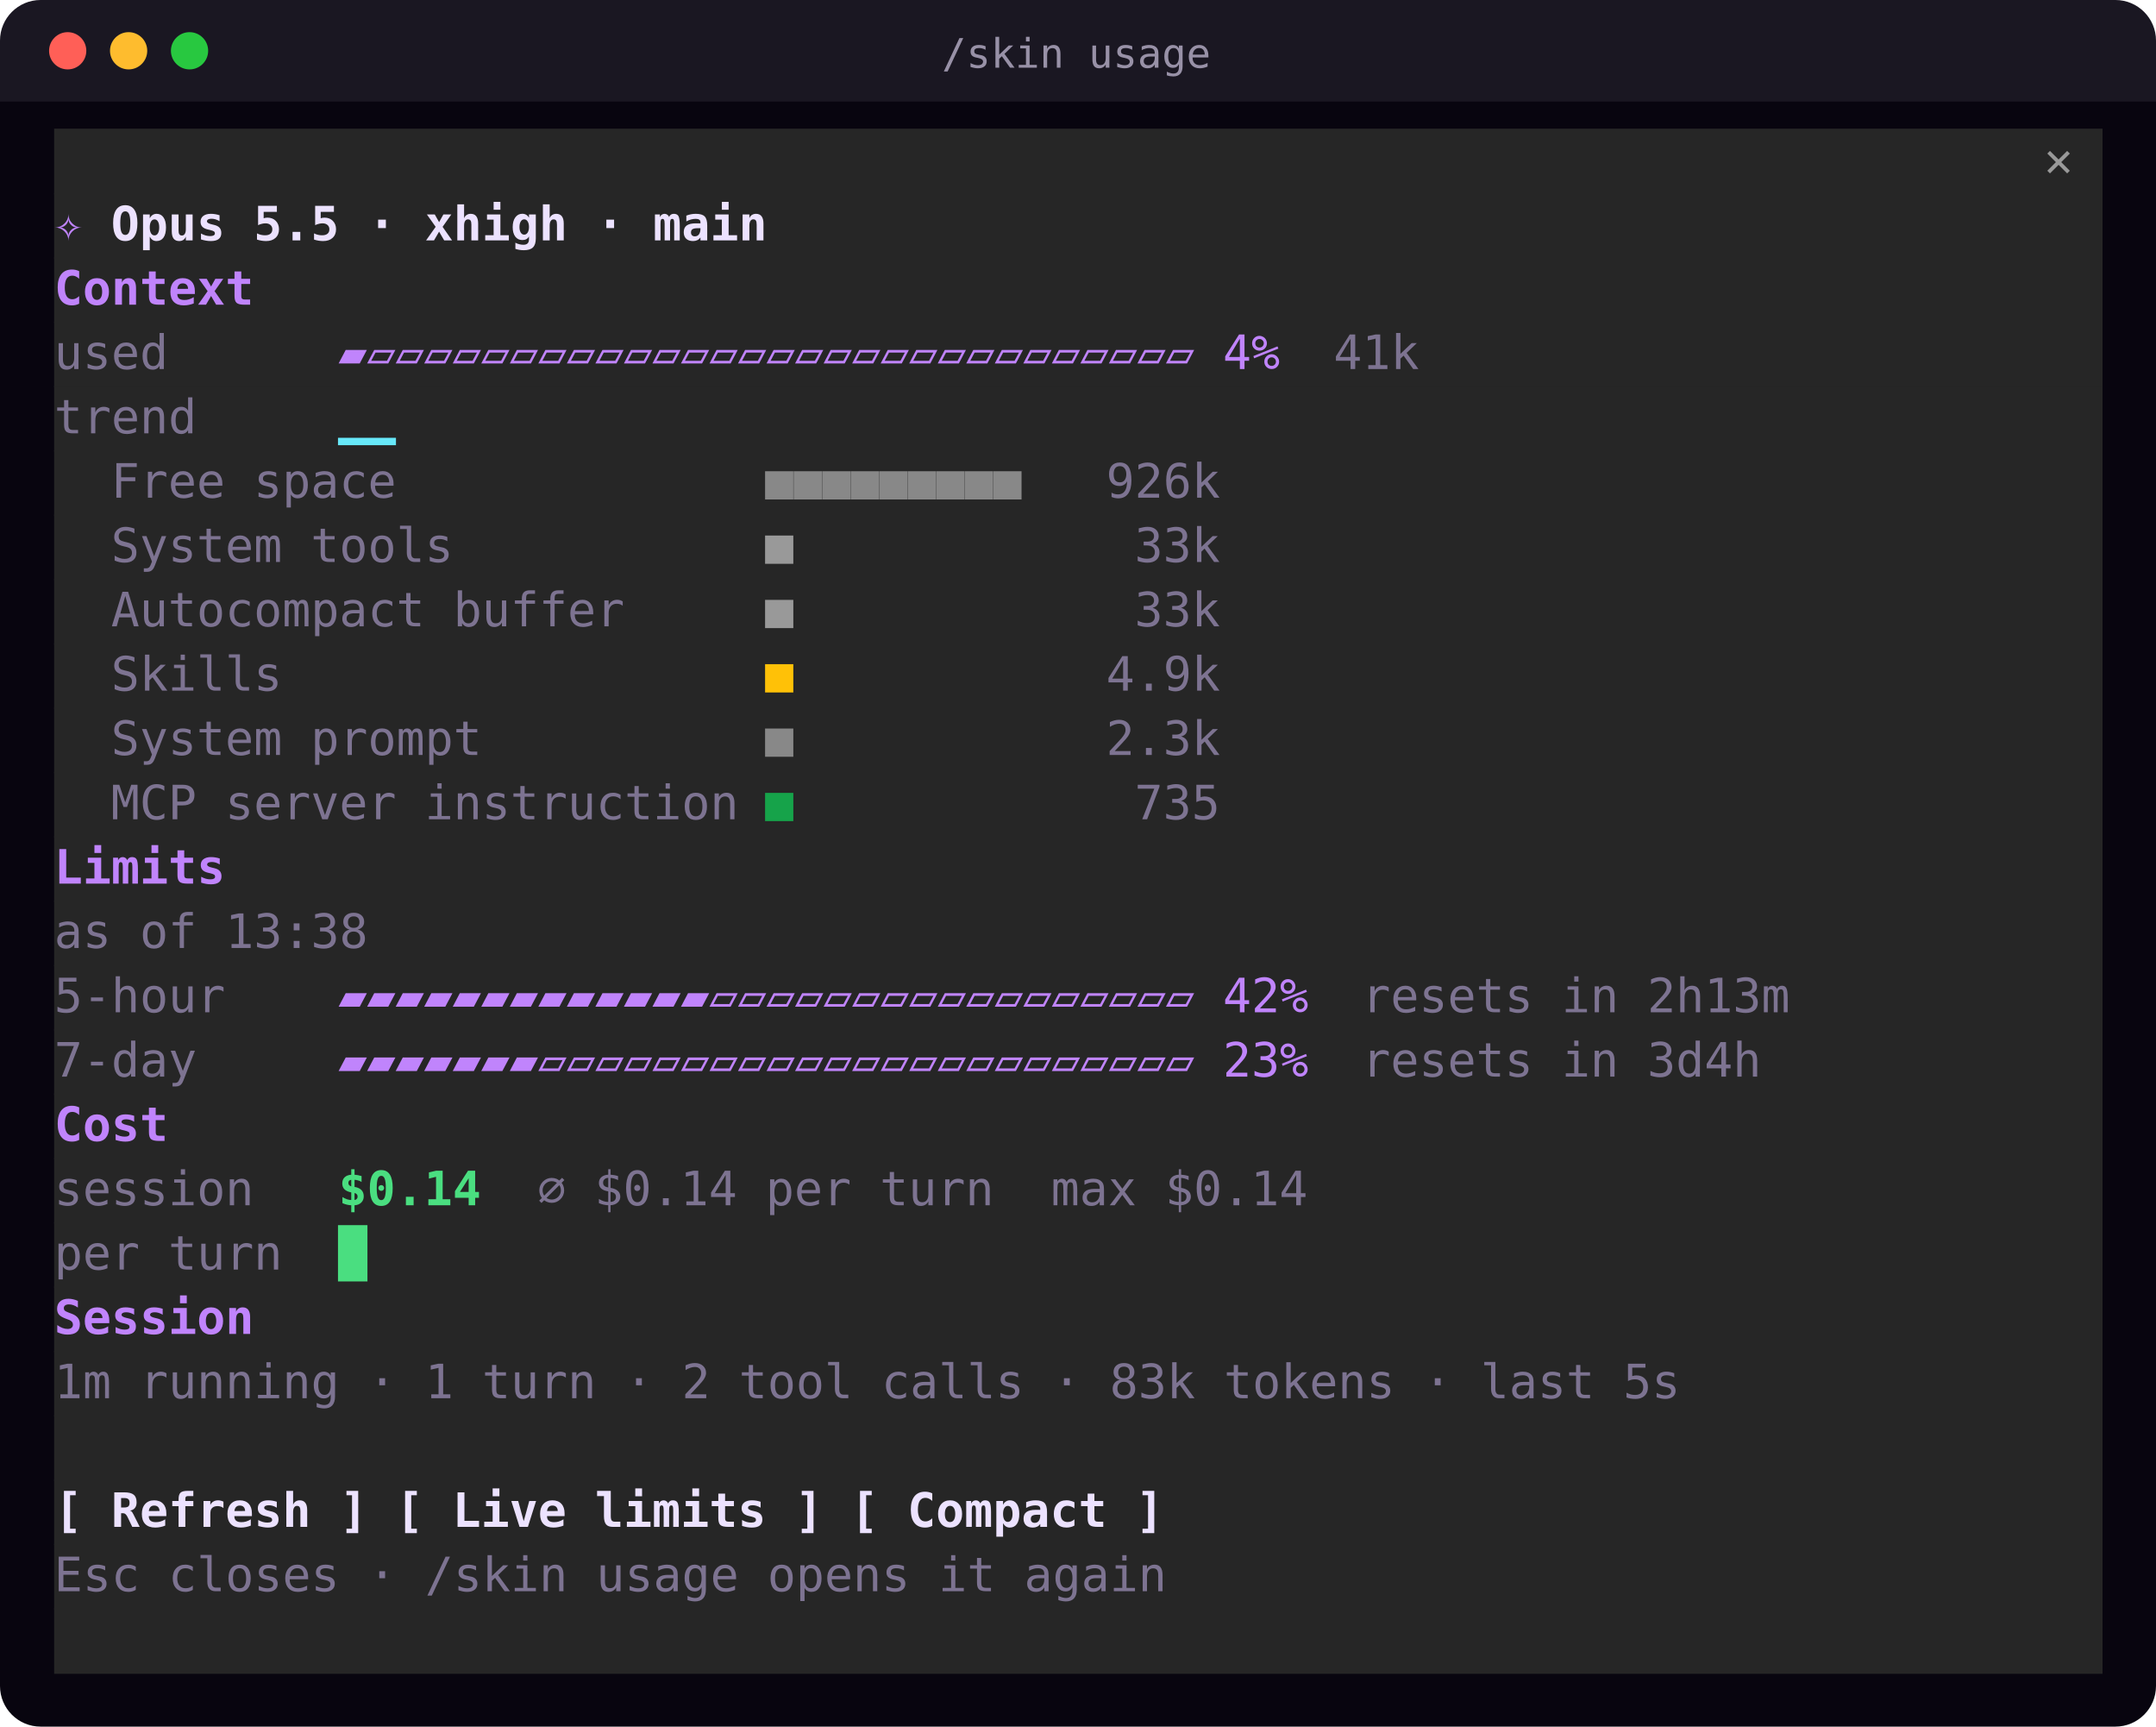
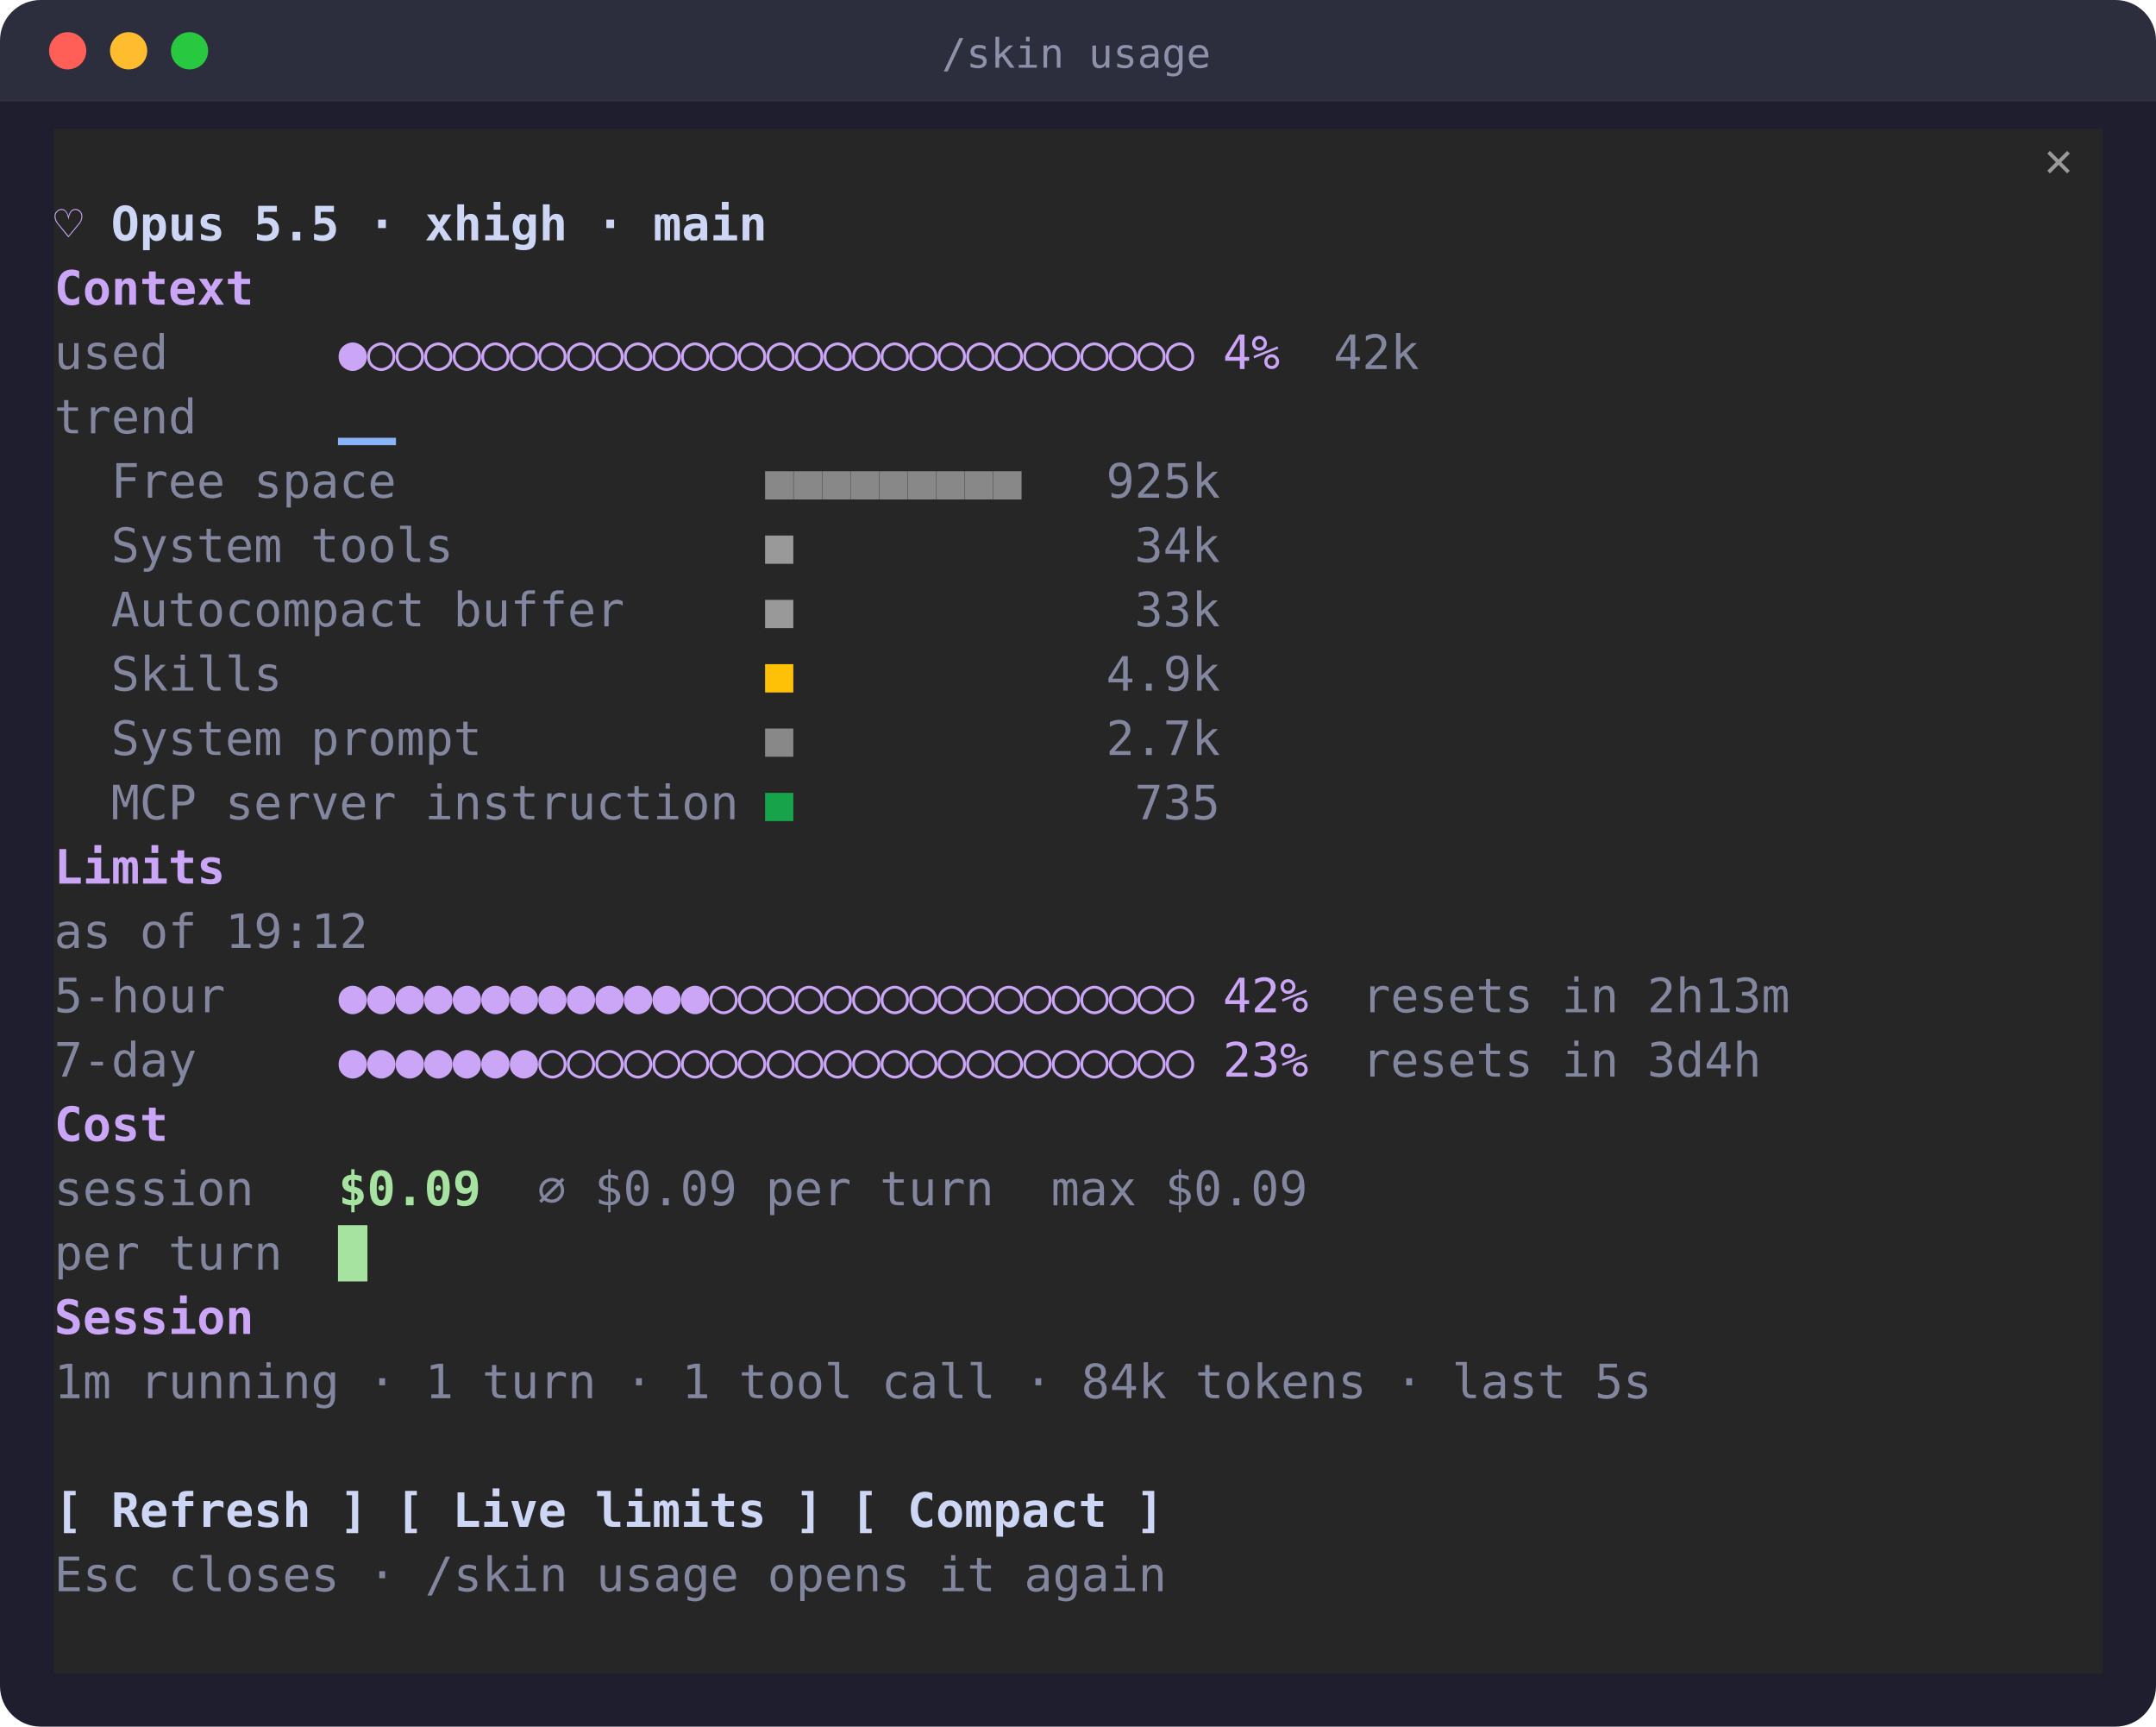
<svg xmlns="http://www.w3.org/2000/svg" width="637" height="510" viewBox="0 0 637 510" font-family="'JetBrains Mono','SF Mono','Cascadia Code',Menlo,Consolas,'DejaVu Sans Mono',monospace" font-size="14" role="img" aria-label="/skin usage">
-   <rect width="637" height="510" rx="12" fill="#08050f" />
-   <path d="M0 12a12 12 0 0 1 12-12h613a12 12 0 0 1 12 12v18H0Z" fill="#ece2ff" opacity=".08" />
+   <rect width="637" height="510" rx="12" fill="#1e1e2e" />
+   <path d="M0 12a12 12 0 0 1 12-12h613a12 12 0 0 1 12 12v18H0Z" fill="#cdd6f4" opacity=".08" />
  <circle cx="20" cy="15" r="5.5" fill="#ff5f57" />
  <circle cx="38" cy="15" r="5.5" fill="#febc2e" />
  <circle cx="56" cy="15" r="5.5" fill="#28c840" />
-   <text x="318" y="20" fill="#ece2ff" opacity=".6" text-anchor="middle" font-size="12">/skin usage</text>
+   <text x="318" y="20" fill="#cdd6f4" opacity=".6" text-anchor="middle" font-size="12">/skin usage</text>
  <rect x="16.0" y="38.0" width="605.2" height="19.4" fill="#262626" />
  <text x="604.0" y="52.0" fill="#999999" textLength="8.4" lengthAdjust="spacingAndGlyphs" xml:space="preserve">✕</text>
  <rect x="16.0" y="57.0" width="605.2" height="19.4" fill="#262626" />
-   <text x="16.0" y="71.0" fill="#c084fc" font-weight="700" textLength="8.4" lengthAdjust="spacingAndGlyphs" xml:space="preserve">✧</text>
-   <text x="32.8" y="71.0" fill="#ece2ff" font-weight="700" textLength="193.2" lengthAdjust="spacingAndGlyphs" xml:space="preserve">Opus 5.5 · xhigh · main</text>
+   <text x="16.0" y="71.0" fill="#cba6f7" font-weight="700" textLength="8.4" lengthAdjust="spacingAndGlyphs" xml:space="preserve">♡</text>
+   <text x="32.8" y="71.0" fill="#cdd6f4" font-weight="700" textLength="193.2" lengthAdjust="spacingAndGlyphs" xml:space="preserve">Opus 5.5 · xhigh · main</text>
  <rect x="16.0" y="76.0" width="605.2" height="19.4" fill="#262626" />
-   <text x="16.0" y="90.0" fill="#c084fc" font-weight="700" textLength="58.8" lengthAdjust="spacingAndGlyphs" xml:space="preserve">Context</text>
+   <text x="16.0" y="90.0" fill="#cba6f7" font-weight="700" textLength="58.8" lengthAdjust="spacingAndGlyphs" xml:space="preserve">Context</text>
  <rect x="16.0" y="95.0" width="605.2" height="19.4" fill="#262626" />
-   <text x="16.0" y="109.0" fill="#7d7391" textLength="33.6" lengthAdjust="spacingAndGlyphs" xml:space="preserve">used</text>
-   <text x="100.0" y="109.0" fill="#c084fc" textLength="277.2" lengthAdjust="spacingAndGlyphs" xml:space="preserve">▰▱▱▱▱▱▱▱▱▱▱▱▱▱▱▱▱▱▱▱▱▱▱▱▱▱▱▱▱▱ 4%</text>
-   <text x="394.0" y="109.0" fill="#7d7391" textLength="25.2" lengthAdjust="spacingAndGlyphs" xml:space="preserve">41k</text>
+   <text x="16.0" y="109.0" fill="#82869e" textLength="33.6" lengthAdjust="spacingAndGlyphs" xml:space="preserve">used</text>
+   <text x="100.0" y="109.0" fill="#cba6f7" textLength="277.2" lengthAdjust="spacingAndGlyphs" xml:space="preserve">●○○○○○○○○○○○○○○○○○○○○○○○○○○○○○ 4%</text>
+   <text x="394.0" y="109.0" fill="#82869e" textLength="25.2" lengthAdjust="spacingAndGlyphs" xml:space="preserve">42k</text>
  <rect x="16.0" y="114.0" width="605.2" height="19.4" fill="#262626" />
-   <text x="16.0" y="128.0" fill="#7d7391" textLength="42.0" lengthAdjust="spacingAndGlyphs" xml:space="preserve">trend</text>
-   <text x="100.0" y="128.0" fill="#67e8f9" textLength="16.8" lengthAdjust="spacingAndGlyphs" xml:space="preserve">▁▁</text>
+   <text x="16.0" y="128.0" fill="#82869e" textLength="42.0" lengthAdjust="spacingAndGlyphs" xml:space="preserve">trend</text>
+   <text x="100.0" y="128.0" fill="#89b4fa" textLength="16.8" lengthAdjust="spacingAndGlyphs" xml:space="preserve">▁▁</text>
  <rect x="16.0" y="133.0" width="605.2" height="19.4" fill="#262626" />
-   <text x="32.8" y="147.0" fill="#7d7391" textLength="84.0" lengthAdjust="spacingAndGlyphs" xml:space="preserve">Free space</text>
+   <text x="32.8" y="147.0" fill="#82869e" textLength="84.0" lengthAdjust="spacingAndGlyphs" xml:space="preserve">Free space</text>
  <text x="226.0" y="147.0" fill="#888888" textLength="75.6" lengthAdjust="spacingAndGlyphs" xml:space="preserve">■■■■■■■■■</text>
-   <text x="326.8" y="147.0" fill="#7d7391" textLength="33.6" lengthAdjust="spacingAndGlyphs" xml:space="preserve">926k</text>
+   <text x="326.8" y="147.0" fill="#82869e" textLength="33.6" lengthAdjust="spacingAndGlyphs" xml:space="preserve">925k</text>
  <rect x="16.0" y="152.0" width="605.2" height="19.4" fill="#262626" />
-   <text x="32.8" y="166.0" fill="#7d7391" textLength="100.8" lengthAdjust="spacingAndGlyphs" xml:space="preserve">System tools</text>
+   <text x="32.8" y="166.0" fill="#82869e" textLength="100.8" lengthAdjust="spacingAndGlyphs" xml:space="preserve">System tools</text>
  <text x="226.0" y="166.0" fill="#999999" textLength="8.4" lengthAdjust="spacingAndGlyphs" xml:space="preserve">■</text>
-   <text x="335.2" y="166.0" fill="#7d7391" textLength="25.2" lengthAdjust="spacingAndGlyphs" xml:space="preserve">33k</text>
+   <text x="335.2" y="166.0" fill="#82869e" textLength="25.2" lengthAdjust="spacingAndGlyphs" xml:space="preserve">34k</text>
  <rect x="16.0" y="171.0" width="605.2" height="19.4" fill="#262626" />
-   <text x="32.8" y="185.0" fill="#7d7391" textLength="151.2" lengthAdjust="spacingAndGlyphs" xml:space="preserve">Autocompact buffer</text>
+   <text x="32.8" y="185.0" fill="#82869e" textLength="151.2" lengthAdjust="spacingAndGlyphs" xml:space="preserve">Autocompact buffer</text>
  <text x="226.0" y="185.0" fill="#999999" textLength="8.4" lengthAdjust="spacingAndGlyphs" xml:space="preserve">■</text>
-   <text x="335.2" y="185.0" fill="#7d7391" textLength="25.2" lengthAdjust="spacingAndGlyphs" xml:space="preserve">33k</text>
+   <text x="335.2" y="185.0" fill="#82869e" textLength="25.2" lengthAdjust="spacingAndGlyphs" xml:space="preserve">33k</text>
  <rect x="16.0" y="190.0" width="605.2" height="19.4" fill="#262626" />
-   <text x="32.8" y="204.0" fill="#7d7391" textLength="50.4" lengthAdjust="spacingAndGlyphs" xml:space="preserve">Skills</text>
+   <text x="32.8" y="204.0" fill="#82869e" textLength="50.4" lengthAdjust="spacingAndGlyphs" xml:space="preserve">Skills</text>
  <text x="226.0" y="204.0" fill="#ffc107" textLength="8.4" lengthAdjust="spacingAndGlyphs" xml:space="preserve">■</text>
-   <text x="326.8" y="204.0" fill="#7d7391" textLength="33.6" lengthAdjust="spacingAndGlyphs" xml:space="preserve">4.9k</text>
+   <text x="326.8" y="204.0" fill="#82869e" textLength="33.6" lengthAdjust="spacingAndGlyphs" xml:space="preserve">4.9k</text>
  <rect x="16.0" y="209.0" width="605.2" height="19.4" fill="#262626" />
-   <text x="32.8" y="223.0" fill="#7d7391" textLength="109.2" lengthAdjust="spacingAndGlyphs" xml:space="preserve">System prompt</text>
+   <text x="32.8" y="223.0" fill="#82869e" textLength="109.2" lengthAdjust="spacingAndGlyphs" xml:space="preserve">System prompt</text>
  <text x="226.0" y="223.0" fill="#888888" textLength="8.4" lengthAdjust="spacingAndGlyphs" xml:space="preserve">■</text>
-   <text x="326.8" y="223.0" fill="#7d7391" textLength="33.6" lengthAdjust="spacingAndGlyphs" xml:space="preserve">2.3k</text>
+   <text x="326.8" y="223.0" fill="#82869e" textLength="33.6" lengthAdjust="spacingAndGlyphs" xml:space="preserve">2.7k</text>
  <rect x="16.0" y="228.0" width="605.2" height="19.4" fill="#262626" />
-   <text x="32.8" y="242.0" fill="#7d7391" textLength="184.8" lengthAdjust="spacingAndGlyphs" xml:space="preserve">MCP server instruction</text>
+   <text x="32.8" y="242.0" fill="#82869e" textLength="184.8" lengthAdjust="spacingAndGlyphs" xml:space="preserve">MCP server instruction</text>
  <text x="226.0" y="242.0" fill="#16a34a" textLength="8.4" lengthAdjust="spacingAndGlyphs" xml:space="preserve">■</text>
-   <text x="335.2" y="242.0" fill="#7d7391" textLength="25.2" lengthAdjust="spacingAndGlyphs" xml:space="preserve">735</text>
+   <text x="335.2" y="242.0" fill="#82869e" textLength="25.2" lengthAdjust="spacingAndGlyphs" xml:space="preserve">735</text>
  <rect x="16.0" y="247.0" width="605.2" height="19.4" fill="#262626" />
-   <text x="16.0" y="261.0" fill="#c084fc" font-weight="700" textLength="50.4" lengthAdjust="spacingAndGlyphs" xml:space="preserve">Limits</text>
+   <text x="16.0" y="261.0" fill="#cba6f7" font-weight="700" textLength="50.4" lengthAdjust="spacingAndGlyphs" xml:space="preserve">Limits</text>
  <rect x="16.0" y="266.0" width="605.2" height="19.4" fill="#262626" />
-   <text x="16.0" y="280.0" fill="#7d7391" textLength="92.4" lengthAdjust="spacingAndGlyphs" xml:space="preserve">as of 13:38</text>
+   <text x="16.0" y="280.0" fill="#82869e" textLength="92.4" lengthAdjust="spacingAndGlyphs" xml:space="preserve">as of 19:12</text>
  <rect x="16.0" y="285.0" width="605.2" height="19.4" fill="#262626" />
-   <text x="16.0" y="299.0" fill="#7d7391" textLength="50.4" lengthAdjust="spacingAndGlyphs" xml:space="preserve">5-hour</text>
-   <text x="100.0" y="299.0" fill="#c084fc" textLength="285.6" lengthAdjust="spacingAndGlyphs" xml:space="preserve">▰▰▰▰▰▰▰▰▰▰▰▰▰▱▱▱▱▱▱▱▱▱▱▱▱▱▱▱▱▱ 42%</text>
-   <text x="402.4" y="299.0" fill="#7d7391" textLength="126.0" lengthAdjust="spacingAndGlyphs" xml:space="preserve">resets in 2h13m</text>
+   <text x="16.0" y="299.0" fill="#82869e" textLength="50.4" lengthAdjust="spacingAndGlyphs" xml:space="preserve">5-hour</text>
+   <text x="100.0" y="299.0" fill="#cba6f7" textLength="285.6" lengthAdjust="spacingAndGlyphs" xml:space="preserve">●●●●●●●●●●●●●○○○○○○○○○○○○○○○○○ 42%</text>
+   <text x="402.4" y="299.0" fill="#82869e" textLength="126.0" lengthAdjust="spacingAndGlyphs" xml:space="preserve">resets in 2h13m</text>
  <rect x="16.0" y="304.0" width="605.2" height="19.4" fill="#262626" />
-   <text x="16.0" y="318.0" fill="#7d7391" textLength="42.0" lengthAdjust="spacingAndGlyphs" xml:space="preserve">7-day</text>
-   <text x="100.0" y="318.0" fill="#c084fc" textLength="285.6" lengthAdjust="spacingAndGlyphs" xml:space="preserve">▰▰▰▰▰▰▰▱▱▱▱▱▱▱▱▱▱▱▱▱▱▱▱▱▱▱▱▱▱▱ 23%</text>
-   <text x="402.4" y="318.0" fill="#7d7391" textLength="117.6" lengthAdjust="spacingAndGlyphs" xml:space="preserve">resets in 3d4h</text>
+   <text x="16.0" y="318.0" fill="#82869e" textLength="42.0" lengthAdjust="spacingAndGlyphs" xml:space="preserve">7-day</text>
+   <text x="100.0" y="318.0" fill="#cba6f7" textLength="285.6" lengthAdjust="spacingAndGlyphs" xml:space="preserve">●●●●●●●○○○○○○○○○○○○○○○○○○○○○○○ 23%</text>
+   <text x="402.4" y="318.0" fill="#82869e" textLength="117.6" lengthAdjust="spacingAndGlyphs" xml:space="preserve">resets in 3d4h</text>
  <rect x="16.0" y="323.0" width="605.2" height="19.4" fill="#262626" />
-   <text x="16.0" y="337.0" fill="#c084fc" font-weight="700" textLength="33.6" lengthAdjust="spacingAndGlyphs" xml:space="preserve">Cost</text>
+   <text x="16.0" y="337.0" fill="#cba6f7" font-weight="700" textLength="33.6" lengthAdjust="spacingAndGlyphs" xml:space="preserve">Cost</text>
  <rect x="16.0" y="342.0" width="605.2" height="19.4" fill="#262626" />
-   <text x="16.0" y="356.0" fill="#7d7391" textLength="58.8" lengthAdjust="spacingAndGlyphs" xml:space="preserve">session</text>
-   <text x="100.0" y="356.0" fill="#4ade80" font-weight="700" textLength="42.0" lengthAdjust="spacingAndGlyphs" xml:space="preserve">$0.14</text>
-   <text x="158.8" y="356.0" fill="#7d7391" textLength="226.8" lengthAdjust="spacingAndGlyphs" xml:space="preserve">⌀ $0.14 per turn  max $0.14</text>
+   <text x="16.0" y="356.0" fill="#82869e" textLength="58.8" lengthAdjust="spacingAndGlyphs" xml:space="preserve">session</text>
+   <text x="100.0" y="356.0" fill="#a6e3a1" font-weight="700" textLength="42.0" lengthAdjust="spacingAndGlyphs" xml:space="preserve">$0.09</text>
+   <text x="158.8" y="356.0" fill="#82869e" textLength="226.8" lengthAdjust="spacingAndGlyphs" xml:space="preserve">⌀ $0.09 per turn  max $0.09</text>
  <rect x="16.0" y="361.0" width="605.2" height="19.4" fill="#262626" />
-   <text x="16.0" y="375.0" fill="#7d7391" textLength="67.2" lengthAdjust="spacingAndGlyphs" xml:space="preserve">per turn</text>
-   <text x="100.0" y="375.0" fill="#4ade80" textLength="8.4" lengthAdjust="spacingAndGlyphs" xml:space="preserve">█</text>
+   <text x="16.0" y="375.0" fill="#82869e" textLength="67.2" lengthAdjust="spacingAndGlyphs" xml:space="preserve">per turn</text>
+   <text x="100.0" y="375.0" fill="#a6e3a1" textLength="8.4" lengthAdjust="spacingAndGlyphs" xml:space="preserve">█</text>
  <rect x="16.0" y="380.0" width="605.2" height="19.4" fill="#262626" />
-   <text x="16.0" y="394.0" fill="#c084fc" font-weight="700" textLength="58.8" lengthAdjust="spacingAndGlyphs" xml:space="preserve">Session</text>
+   <text x="16.0" y="394.0" fill="#cba6f7" font-weight="700" textLength="58.8" lengthAdjust="spacingAndGlyphs" xml:space="preserve">Session</text>
  <rect x="16.0" y="399.0" width="605.2" height="19.4" fill="#262626" />
-   <text x="16.0" y="413.0" fill="#7d7391" textLength="478.8" lengthAdjust="spacingAndGlyphs" xml:space="preserve">1m running · 1 turn · 2 tool calls · 83k tokens · last 5s</text>
+   <text x="16.0" y="413.0" fill="#82869e" textLength="470.4" lengthAdjust="spacingAndGlyphs" xml:space="preserve">1m running · 1 turn · 1 tool call · 84k tokens · last 5s</text>
  <rect x="16.0" y="418.0" width="605.2" height="19.4" fill="#262626" />
  <rect x="16.0" y="437.0" width="605.2" height="19.4" fill="#262626" />
-   <text x="16.0" y="451.0" fill="#ece2ff" font-weight="700" textLength="92.4" lengthAdjust="spacingAndGlyphs" xml:space="preserve">[ Refresh ]</text>
-   <text x="116.8" y="451.0" fill="#ece2ff" font-weight="700" textLength="126.0" lengthAdjust="spacingAndGlyphs" xml:space="preserve">[ Live limits ]</text>
-   <text x="251.2" y="451.0" fill="#ece2ff" font-weight="700" textLength="92.4" lengthAdjust="spacingAndGlyphs" xml:space="preserve">[ Compact ]</text>
+   <text x="16.0" y="451.0" fill="#cdd6f4" font-weight="700" textLength="92.4" lengthAdjust="spacingAndGlyphs" xml:space="preserve">[ Refresh ]</text>
+   <text x="116.8" y="451.0" fill="#cdd6f4" font-weight="700" textLength="126.0" lengthAdjust="spacingAndGlyphs" xml:space="preserve">[ Live limits ]</text>
+   <text x="251.2" y="451.0" fill="#cdd6f4" font-weight="700" textLength="92.4" lengthAdjust="spacingAndGlyphs" xml:space="preserve">[ Compact ]</text>
  <rect x="16.0" y="456.0" width="605.2" height="19.4" fill="#262626" />
-   <text x="16.0" y="470.0" fill="#7d7391" textLength="327.6" lengthAdjust="spacingAndGlyphs" xml:space="preserve">Esc closes · /skin usage opens it again</text>
+   <text x="16.0" y="470.0" fill="#82869e" textLength="327.6" lengthAdjust="spacingAndGlyphs" xml:space="preserve">Esc closes · /skin usage opens it again</text>
  <rect x="16.0" y="475.0" width="605.2" height="19.4" fill="#262626" />
</svg>
